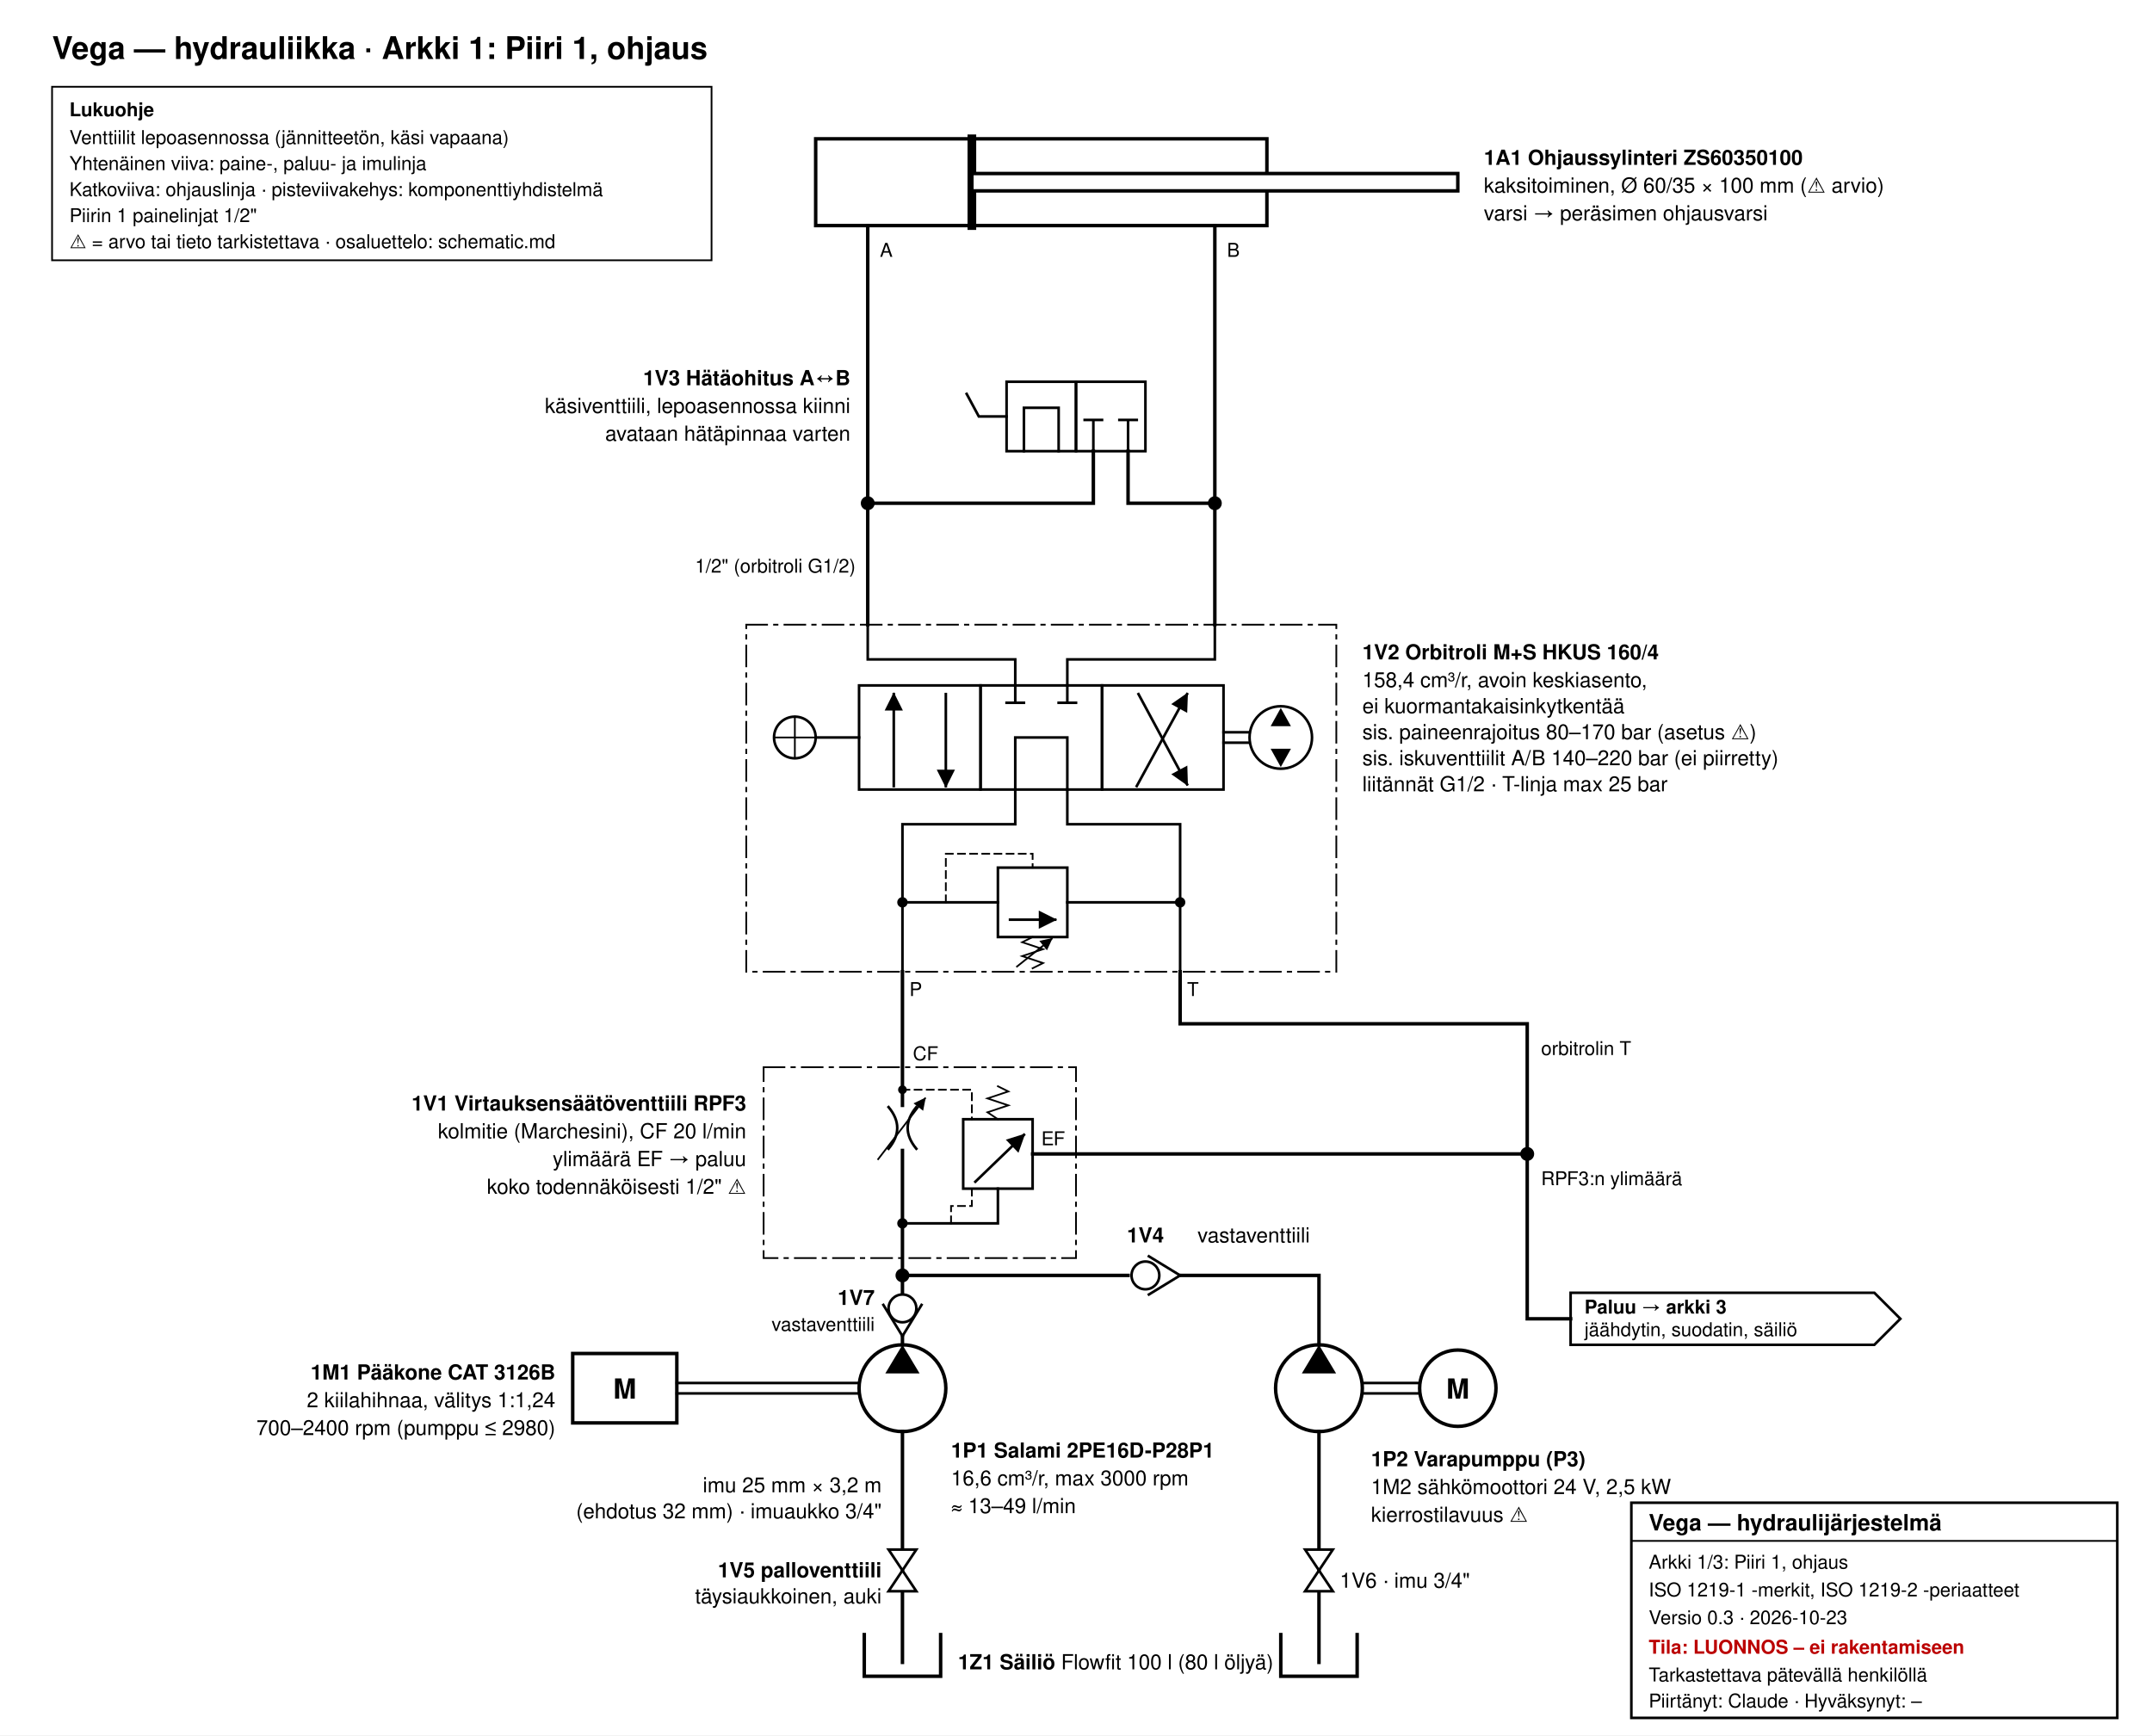
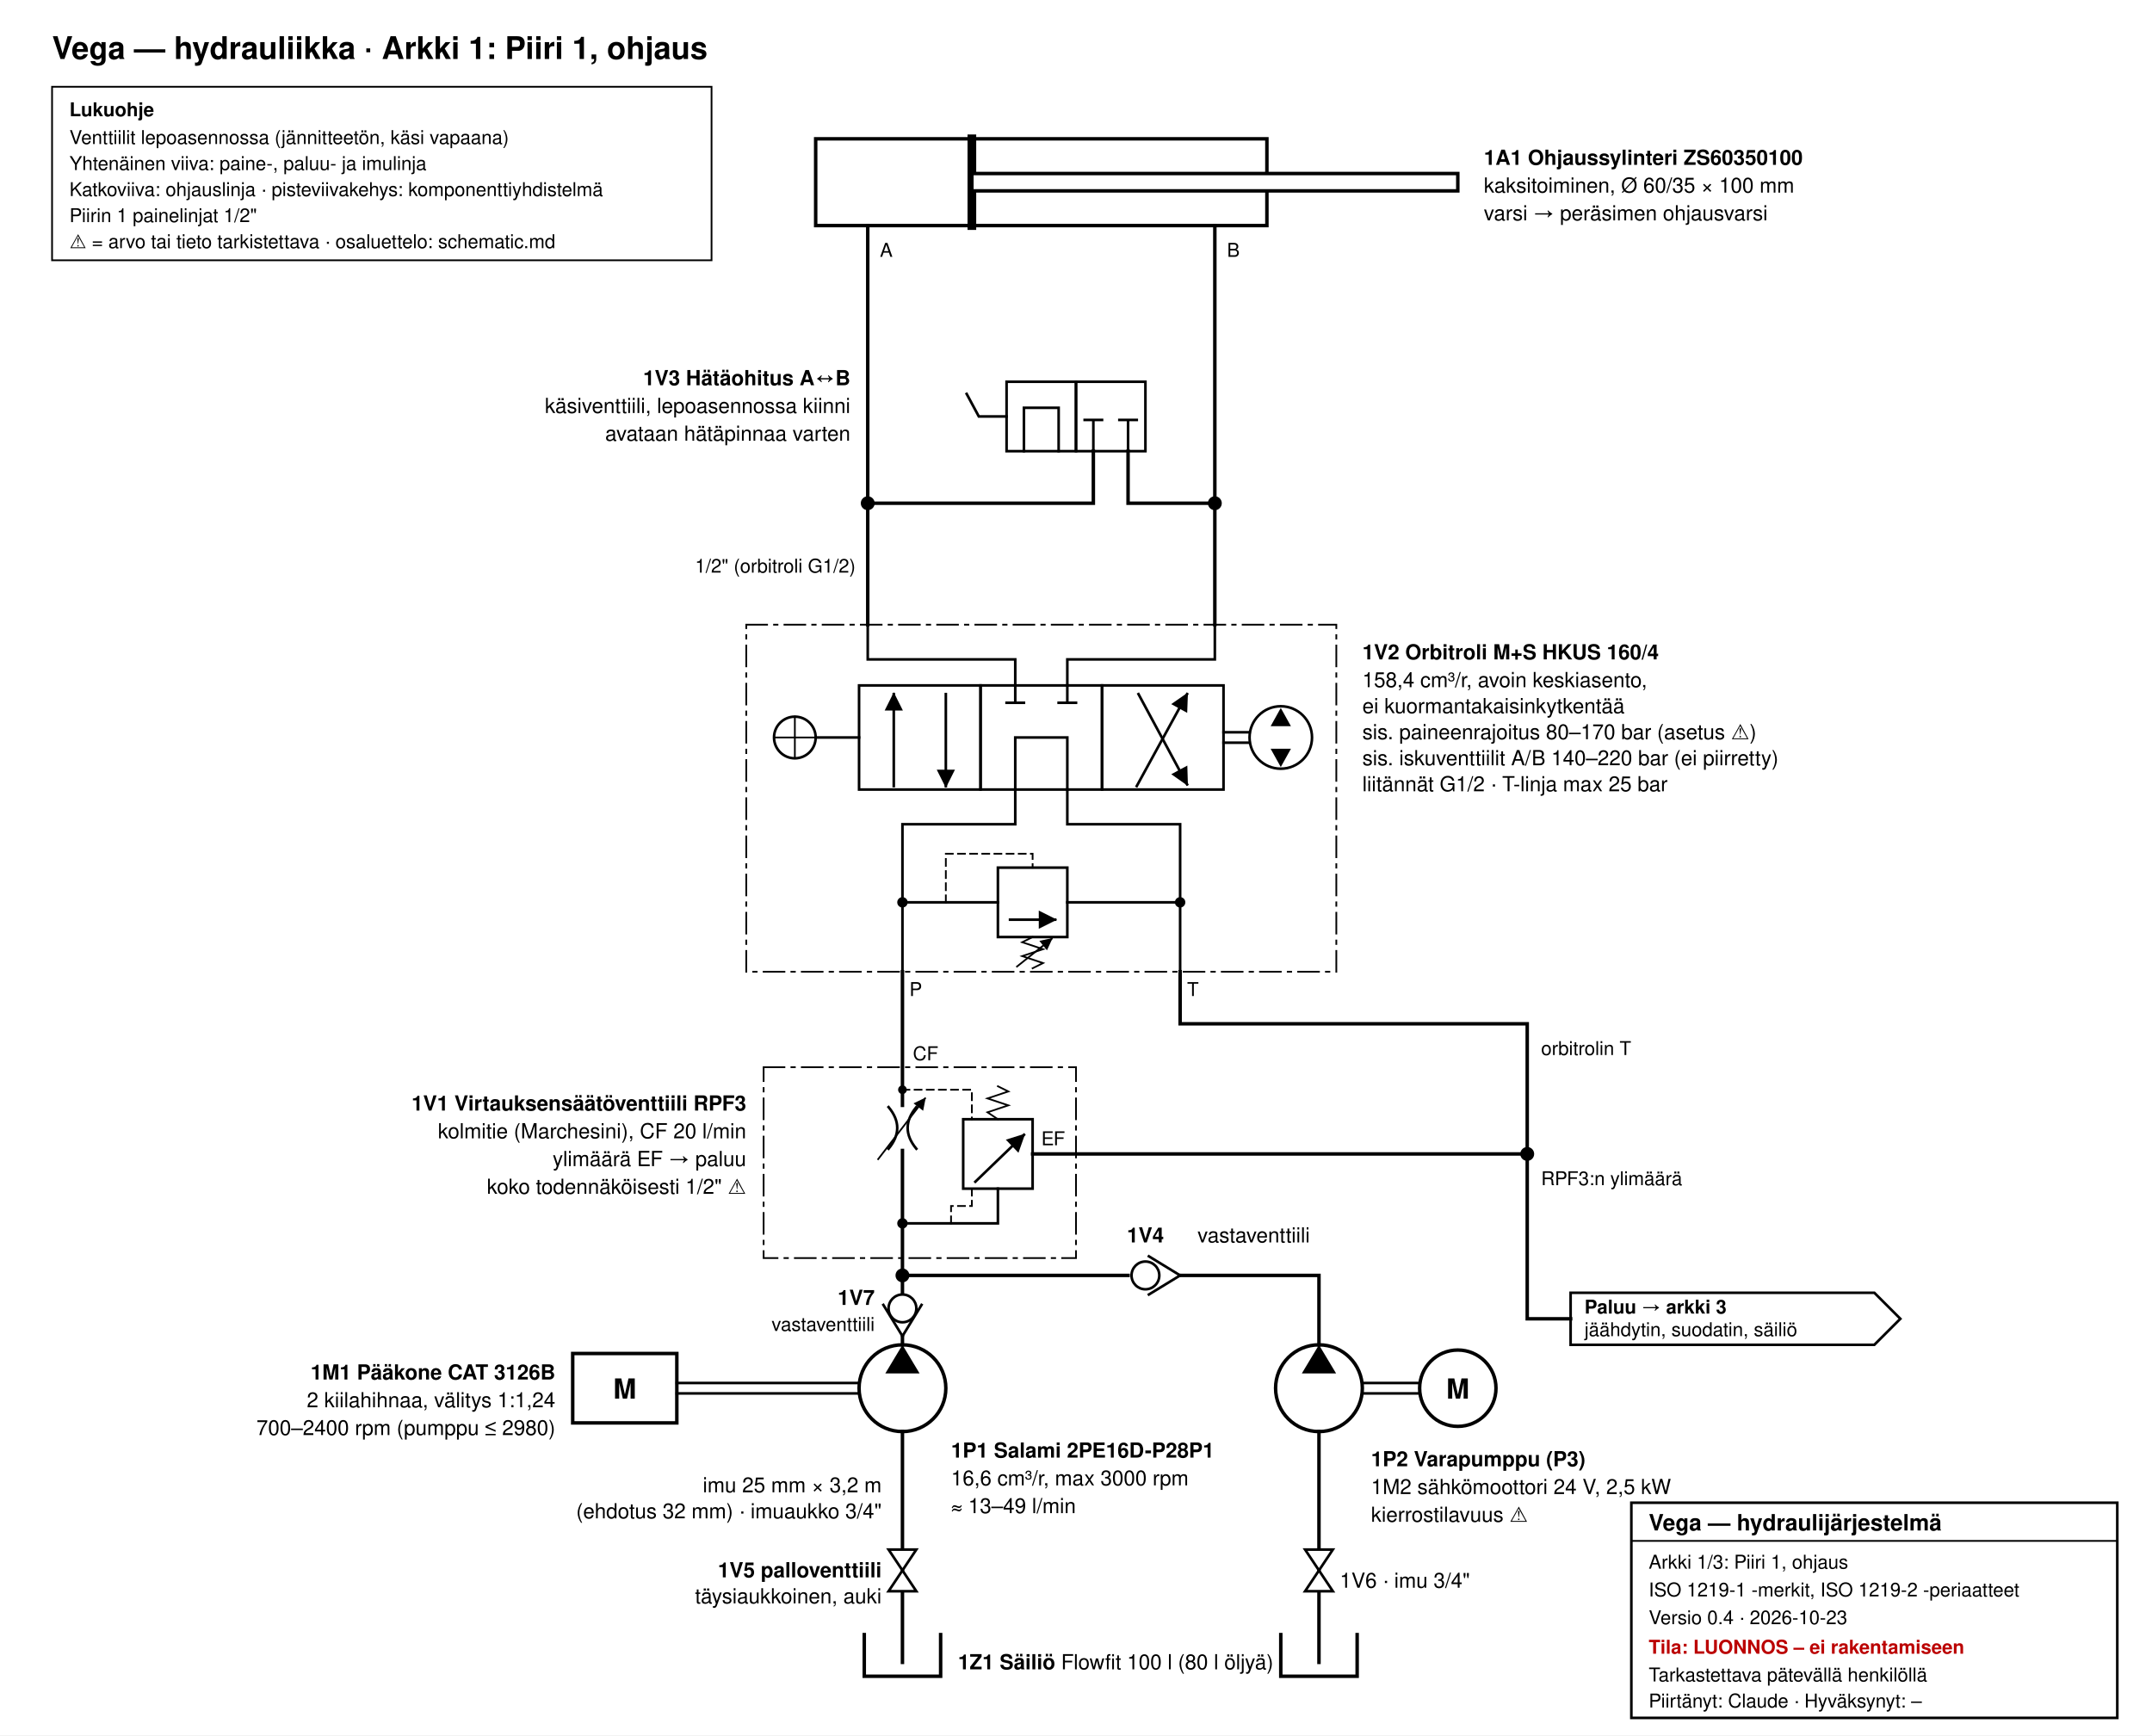
<svg xmlns="http://www.w3.org/2000/svg" viewBox="0 0 1240 1000" width="1240" height="1000" font-family="Helvetica, Arial, sans-serif" font-size="12">
  <defs>
    <marker id="ah" viewBox="0 0 10 10" refX="9" refY="5" markerWidth="7" markerHeight="7" orient="auto-start-reverse">
      <path d="M0,0 L10,5 L0,10 z" fill="#000" />
    </marker>
    <marker id="ahg" viewBox="0 0 10 10" refX="9" refY="5" markerWidth="7" markerHeight="7" orient="auto-start-reverse">
      <path d="M0,0 L10,5 L0,10 z" fill="#888" />
    </marker>
  </defs>
  <rect width="1240" height="1000" fill="#fff" />
  <g stroke="#000" stroke-width="2" fill="none" stroke-linecap="square">
    <text x="30" y="34" font-size="18" font-weight="bold" fill="#000" stroke="none">Vega — hydrauliikka · Arkki 1: Piiri 1, ohjaus</text>
    <rect x="30" y="50" width="380" height="100" stroke-width="1" />
    <g stroke="none" fill="#000" font-size="11">
      <text x="40" y="67" font-weight="bold">Lukuohje</text>
      <text x="40" y="83">Venttiilit lepoasennossa (jännitteetön, käsi vapaana)</text>
      <text x="40" y="98">Yhtenäinen viiva: paine-, paluu- ja imulinja</text>
      <text x="40" y="113">Katkoviiva: ohjauslinja · pisteviivakehys: komponenttiyhdistelmä</text>
      <text x="40" y="128">Piirin 1 painelinjat 1/2"</text>
      <text x="40" y="143">⚠ = arvo tai tieto tarkistettava · osaluettelo: schematic.md</text>
    </g>
    <rect x="470" y="80" width="260" height="50" />
    <line x1="560" y1="80" x2="560" y2="130" stroke-width="5" />
    <rect x="560" y="100" width="280" height="10" fill="#fff" />
    <g stroke="none" fill="#000">
      <text x="855" y="95" font-weight="bold">1A1 Ohjaussylinteri ZS60350100</text>
-       <text x="855" y="111">kaksitoiminen, Ø 60/35 × 100 mm (⚠ arvio)</text>
+       <text x="855" y="111">kaksitoiminen, Ø 60/35 × 100 mm</text>
      <text x="855" y="127">varsi → peräsimen ohjausvarsi</text>
      <text x="507" y="148" font-size="11">A</text>
      <text x="707" y="148" font-size="11">B</text>
    </g>
    <line x1="500" y1="130" x2="500" y2="360" />
    <line x1="700" y1="130" x2="700" y2="360" />
    <text x="493" y="330" text-anchor="end" stroke="none" fill="#000" font-size="11">1/2" (orbitroli G1/2)</text>
    <rect x="580" y="220" width="40" height="40" stroke-width="1.5" />
    <rect x="620" y="220" width="40" height="40" stroke-width="1.5" />
    <path d="M590 260 V235 H610 V260" stroke-width="1.5" />
    <path d="M630 260 V242 M625 242 H635 M650 260 V242 M645 242 H655" stroke-width="1.5" />
    <path d="M580 240 H564 L557 227" stroke-width="1.5" />
    <path d="M500 290 H630 V260 M700 290 H650 V260" />
    <circle cx="500" cy="290" r="4" fill="#000" stroke="none" />
    <circle cx="700" cy="290" r="4" fill="#000" stroke="none" />
    <g stroke="none" fill="#000" text-anchor="end">
      <text x="490" y="222" font-weight="bold">1V3 Hätäohitus A↔B</text>
      <text x="490" y="238">käsiventtiili, lepoasennossa kiinni</text>
      <text x="490" y="254">avataan hätäpinnaa varten</text>
    </g>
    <rect x="430" y="360" width="340" height="200" stroke-width="1" stroke-dasharray="12 4 2 4" />
    <rect x="495" y="395" width="70" height="60" stroke-width="1.5" />
    <rect x="565" y="395" width="70" height="60" stroke-width="1.5" />
    <rect x="635" y="395" width="70" height="60" stroke-width="1.5" />
    <line x1="515" y1="453" x2="515" y2="400" stroke-width="1.5" marker-end="url(#ah)" />
    <line x1="545" y1="400" x2="545" y2="453" stroke-width="1.5" marker-end="url(#ah)" />
    <path d="M585 395 V405 M580 405 H590 M615 395 V405 M610 405 H620" stroke-width="1.5" />
    <path d="M585 455 V425 H615 V455" stroke-width="1.5" />
    <line x1="655" y1="453" x2="684" y2="400" stroke-width="1.5" marker-end="url(#ah)" />
    <line x1="656" y1="400" x2="684" y2="452" stroke-width="1.5" marker-end="url(#ah)" />
    <line x1="495" y1="425" x2="470" y2="425" stroke-width="1.5" />
    <circle cx="458" cy="425" r="12" stroke-width="1.5" />
    <path d="M446 425 H470 M458 413 V437" stroke-width="1" />
    <path d="M705 422 H720 M705 428 H720" stroke-width="1.5" />
    <circle cx="738" cy="425" r="18" stroke-width="1.5" />
    <path d="M738 409 L733 418 L743 418 Z M738 441 L733 432 L743 432 Z" fill="#000" stroke-width="1" />
    <path d="M585 395 V380 H500 V360 M615 395 V380 H700 V360" stroke-width="1.5" />
    <path d="M520 560 V475 H585 V455 M615 455 V475 H680 V560" stroke-width="1.5" />
    <path d="M520 520 H575 M615 520 H680" stroke-width="1.5" />
    <rect x="575" y="500" width="40" height="40" stroke-width="1.5" />
    <line x1="582" y1="530" x2="608" y2="530" stroke-width="1.5" marker-end="url(#ah)" />
    <polyline points="595,540 589,543 601,547 589,551 601,555 595,558" stroke-width="1" />
    <line x1="586" y1="557" x2="606" y2="541" stroke-width="1" marker-end="url(#ah)" />
    <path d="M545 520 V492 H595 V500" stroke-width="1" stroke-dasharray="4 3" />
    <circle cx="520" cy="520" r="3" fill="#000" stroke="none" />
    <circle cx="680" cy="520" r="3" fill="#000" stroke="none" />
    <g stroke="none" fill="#000" font-size="11">
      <text x="524" y="574">P</text>
      <text x="684" y="574">T</text>
    </g>
    <g stroke="none" fill="#000">
      <text x="785" y="380" font-weight="bold">1V2 Orbitroli M+S HKUS 160/4</text>
      <text x="785" y="396">158,4 cm³/r, avoin keskiasento,</text>
      <text x="785" y="411">ei kuormantakaisinkytkentää</text>
      <text x="785" y="426">sis. paineenrajoitus 80–170 bar (asetus ⚠)</text>
      <text x="785" y="441">sis. iskuventtiilit A/B 140–220 bar (ei piirretty)</text>
      <text x="785" y="456">liitännät G1/2 · T-linja max 25 bar</text>
    </g>
    <path d="M680 560 V590 H880 V760 H905" />
    <circle cx="880" cy="665" r="4" fill="#000" stroke="none" />
    <path d="M905 745 H1080 L1095 760 L1080 775 H905 Z" stroke-width="1.5" />
    <g stroke="none" fill="#000" font-size="11">
      <text x="913" y="757" font-weight="bold">Paluu → arkki 3</text>
      <text x="913" y="770">jäähdytin, suodatin, säiliö</text>
      <text x="888" y="608">orbitrolin T</text>
      <text x="888" y="683">RPF3:n ylimäärä</text>
    </g>
    <rect x="440" y="615" width="180" height="110" stroke-width="1" stroke-dasharray="12 4 2 4" />
    <line x1="520" y1="560" x2="520" y2="746" />
    <line x1="520" y1="770" x2="520" y2="775" />
    <path d="M520 770 L509 752 M520 770 L531 752" stroke-width="1.5" />
    <circle cx="520" cy="754" r="8" fill="#fff" stroke-width="1.5" />
    <rect x="512" y="638" width="16" height="24" fill="#fff" stroke="none" />
    <path d="M512 638 Q522 650 512 662 M528 638 Q518 650 528 662" stroke-width="1.5" />
    <line x1="506" y1="668" x2="533" y2="633" stroke-width="1" marker-end="url(#ah)" />
    <path d="M520 705 H575 V685" stroke-width="1.5" />
    <rect x="555" y="645" width="40" height="40" stroke-width="1.5" />
    <line x1="562" y1="681" x2="590" y2="654" stroke-width="1.5" marker-end="url(#ah)" />
    <polyline points="575,645 569,641 581,637 569,633 581,629 575,626" stroke-width="1" />
    <path d="M520 628 H560 V645" stroke-width="1" stroke-dasharray="4 3" />
    <path d="M548 705 V695 H560 V685" stroke-width="1" stroke-dasharray="4 3" />
    <path d="M595 665 H880" />
    <circle cx="520" cy="705" r="3" fill="#000" stroke="none" />
    <circle cx="520" cy="628" r="2.5" fill="#000" stroke="none" />
    <g stroke="none" fill="#000" font-size="11">
      <text x="526" y="611">CF</text>
      <text x="600" y="660">EF</text>
    </g>
    <g stroke="none" fill="#000" text-anchor="end">
      <text x="430" y="640" font-weight="bold">1V1 Virtauksensäätöventtiili RPF3</text>
      <text x="430" y="656">kolmitie (Marchesini), CF 20 l/min</text>
      <text x="430" y="672">ylimäärä EF → paluu</text>
      <text x="430" y="688">koko todennäköisesti 1/2" ⚠</text>
    </g>
    <text x="504" y="752" text-anchor="end" stroke="none" fill="#000" font-weight="bold">1V7</text>
    <text x="504" y="767" text-anchor="end" stroke="none" fill="#000" font-size="11">vastaventtiili</text>
    <circle cx="520" cy="735" r="4" fill="#000" stroke="none" />
    <circle cx="520" cy="800" r="25" />
    <path d="M520 776 L511 791 L529 791 Z" fill="#000" stroke-width="1" />
    <path d="M390 797 H495 M390 803 H495" stroke-width="1.5" />
    <rect x="330" y="780" width="60" height="40" />
    <text x="360" y="806" text-anchor="middle" font-size="16" font-weight="bold" stroke="none" fill="#000">M</text>
    <g stroke="none" fill="#000" text-anchor="end">
      <text x="320" y="795" font-weight="bold">1M1 Pääkone CAT 3126B</text>
      <text x="320" y="811">2 kiilahihnaa, välitys 1:1,24</text>
      <text x="320" y="827">700–2400 rpm (pumppu ≤ 2980)</text>
    </g>
    <g stroke="none" fill="#000">
      <text x="548" y="840" font-weight="bold">1P1 Salami 2PE16D-P28P1</text>
      <text x="548" y="856">16,6 cm³/r, max 3000 rpm</text>
      <text x="548" y="872">≈ 13–49 l/min</text>
    </g>
    <line x1="520" y1="825" x2="520" y2="958" />
    <path d="M512 893 L528 893 L520 905 Z M512 917 L528 917 L520 905 Z" fill="#fff" stroke-width="1.5" />
    <path d="M498 942 V966 H542 V942" stroke-width="2" />
    <g stroke="none" fill="#000" text-anchor="end">
      <text x="508" y="860">imu 25 mm × 3,2 m</text>
      <text x="508" y="875">(ehdotus 32 mm) · imuaukko 3/4"</text>
      <text x="508" y="909" font-weight="bold">1V5 palloventtiili</text>
      <text x="508" y="924">täysiaukkoinen, auki</text>
    </g>
    <text x="552" y="962" stroke="none" fill="#000">
      <tspan font-weight="bold">1Z1 Säiliö</tspan> Flowfit 100 l (80 l öljyä)</text>
    <g stroke="#000">
      <circle cx="760" cy="800" r="25" />
      <path d="M760 776 L751 791 L769 791 Z" fill="#000" stroke-width="1" />
      <path d="M785 797 H818 M785 803 H818" stroke-width="1.5" />
      <circle cx="840" cy="800" r="22" />
      <path d="M760 775 V735 H680 M650 735 H520" />
      <path d="M680 735 L662 724 M680 735 L662 746" stroke-width="1.5" />
      <circle cx="660" cy="735" r="8" fill="#fff" stroke-width="1.5" />
      <line x1="760" y1="825" x2="760" y2="958" />
      <path d="M752 893 L768 893 L760 905 Z M752 917 L768 917 L760 905 Z" fill="#fff" stroke-width="1.5" />
      <path d="M738 942 V966 H782 V942" />
    </g>
    <text x="840" y="806" text-anchor="middle" font-size="16" font-weight="bold" stroke="none" fill="#000">M</text>
    <g stroke="none" fill="#000">
      <text x="660" y="716" text-anchor="middle" font-weight="bold">1V4</text>
      <text x="690" y="716">vastaventtiili</text>
      <text x="790" y="845" font-weight="bold">1P2 Varapumppu (P3)</text>
      <text x="790" y="861">1M2 sähkömoottori 24 V, 2,5 kW</text>
      <text x="790" y="877">kierrostilavuus ⚠</text>
      <text x="772" y="915">1V6 · imu 3/4"</text>
    </g>
    <rect x="940" y="866" width="280" height="124" stroke-width="1.5" />
    <line x1="940" y1="888" x2="1220" y2="888" stroke-width="1" />
    <g stroke="none" fill="#000" font-size="11">
      <text x="950" y="882" font-size="13" font-weight="bold">Vega — hydraulijärjestelmä</text>
      <text x="950" y="904">Arkki 1/3: Piiri 1, ohjaus</text>
      <text x="950" y="920">ISO 1219-1 -merkit, ISO 1219-2 -periaatteet</text>
-       <text x="950" y="936">Versio 0.3 · 2026-10-23</text>
+       <text x="950" y="936">Versio 0.4 · 2026-10-23</text>
      <text x="950" y="953" font-weight="bold" fill="#b00">Tila: LUONNOS – ei rakentamiseen</text>
      <text x="950" y="969">Tarkastettava pätevällä henkilöllä</text>
      <text x="950" y="984">Piirtänyt: Claude · Hyväksynyt: –</text>
    </g>
  </g>
</svg>
